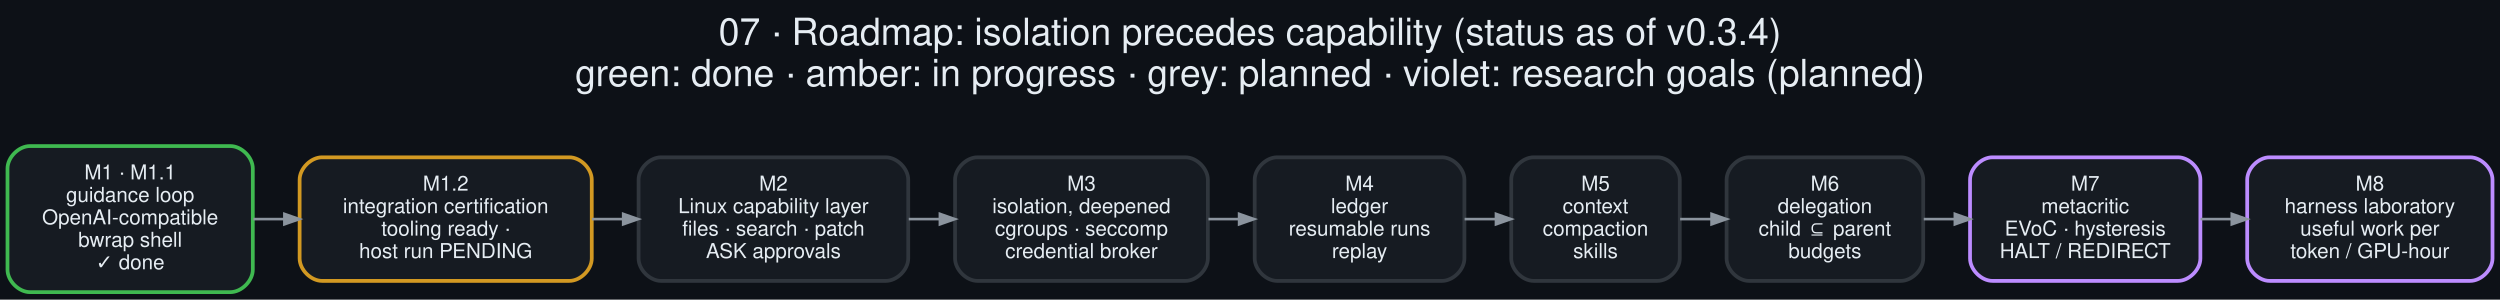
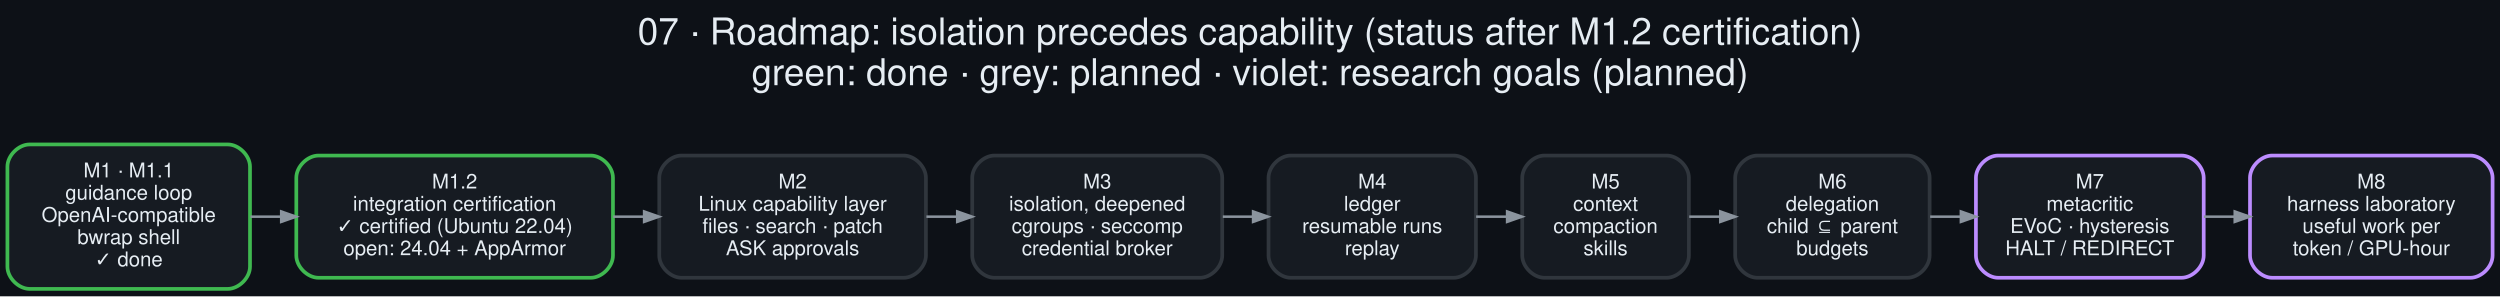
- <svg xmlns="http://www.w3.org/2000/svg" width="1335pt" height="160pt" viewBox="0.00 0.00 1335.00 160.00">
+ <svg xmlns="http://www.w3.org/2000/svg" width="1350pt" height="160pt" viewBox="0.00 0.00 1350.00 160.00">
  <g id="graph0" class="graph" transform="scale(1 1) rotate(0) translate(4 156)">
-     <polygon fill="#0d1117" stroke="transparent" points="-4,4 -4,-156 1331,-156 1331,4 -4,4" />
-     <text text-anchor="middle" x="663.5" y="-132" font-family="Helvetica,sans-Serif" font-size="20.00" fill="#e6edf3">07 · Roadmap: isolation precedes capability (status as of v0.3.4)</text>
-     <text text-anchor="middle" x="663.5" y="-110" font-family="Helvetica,sans-Serif" font-size="20.00" fill="#e6edf3">green: done · amber: in progress · grey: planned · violet: research goals (planned)</text>
-     <text text-anchor="middle" x="663.5" y="-88" font-family="Helvetica,sans-Serif" font-size="20.00" fill="#e6edf3"> </text>
+     <polygon fill="#0d1117" stroke="transparent" points="-4,4 -4,-156 1346,-156 1346,4 -4,4" />
+     <text text-anchor="middle" x="671" y="-132" font-family="Helvetica,sans-Serif" font-size="20.00" fill="#e6edf3">07 · Roadmap: isolation precedes capability (status after M1.2 certification)</text>
+     <text text-anchor="middle" x="671" y="-110" font-family="Helvetica,sans-Serif" font-size="20.00" fill="#e6edf3">green: done · grey: planned · violet: research goals (planned)</text>
+     <text text-anchor="middle" x="671" y="-88" font-family="Helvetica,sans-Serif" font-size="20.00" fill="#e6edf3"> </text>
    <g id="node1" class="node">
      <path fill="#161b22" stroke="#3fb950" stroke-width="2" d="M119,-78C119,-78 12,-78 12,-78 6,-78 0,-72 0,-66 0,-66 0,-12 0,-12 0,-6 6,0 12,0 12,0 119,0 119,0 125,0 131,-6 131,-12 131,-12 131,-66 131,-66 131,-72 125,-78 119,-78" />
      <text text-anchor="middle" x="65.5" y="-60.2" font-family="Helvetica,sans-Serif" font-size="11.00" fill="#e6edf3">M1 · M1.1</text>
      <text text-anchor="middle" x="65.5" y="-48.2" font-family="Helvetica,sans-Serif" font-size="11.00" fill="#e6edf3">guidance loop</text>
      <text text-anchor="middle" x="65.5" y="-36.2" font-family="Helvetica,sans-Serif" font-size="11.00" fill="#e6edf3">OpenAI-compatible</text>
      <text text-anchor="middle" x="65.5" y="-24.2" font-family="Helvetica,sans-Serif" font-size="11.00" fill="#e6edf3">bwrap shell</text>
      <text text-anchor="middle" x="65.5" y="-12.2" font-family="Helvetica,sans-Serif" font-size="11.00" fill="#e6edf3">✓ done</text>
    </g>
    <g id="node2" class="node">
-       <path fill="#161b22" stroke="#d29922" stroke-width="2" d="M300,-72C300,-72 168,-72 168,-72 162,-72 156,-66 156,-60 156,-60 156,-18 156,-18 156,-12 162,-6 168,-6 168,-6 300,-6 300,-6 306,-6 312,-12 312,-18 312,-18 312,-60 312,-60 312,-66 306,-72 300,-72" />
-       <text text-anchor="middle" x="234" y="-54.2" font-family="Helvetica,sans-Serif" font-size="11.00" fill="#e6edf3">M1.2</text>
-       <text text-anchor="middle" x="234" y="-42.2" font-family="Helvetica,sans-Serif" font-size="11.00" fill="#e6edf3">integration certification</text>
-       <text text-anchor="middle" x="234" y="-30.2" font-family="Helvetica,sans-Serif" font-size="11.00" fill="#e6edf3">tooling ready ·</text>
-       <text text-anchor="middle" x="234" y="-18.2" font-family="Helvetica,sans-Serif" font-size="11.00" fill="#e6edf3">host run PENDING</text>
+       <path fill="#161b22" stroke="#3fb950" stroke-width="2" d="M315,-72C315,-72 168,-72 168,-72 162,-72 156,-66 156,-60 156,-60 156,-18 156,-18 156,-12 162,-6 168,-6 168,-6 315,-6 315,-6 321,-6 327,-12 327,-18 327,-18 327,-60 327,-60 327,-66 321,-72 315,-72" />
+       <text text-anchor="middle" x="241.5" y="-54.2" font-family="Helvetica,sans-Serif" font-size="11.00" fill="#e6edf3">M1.2</text>
+       <text text-anchor="middle" x="241.5" y="-42.2" font-family="Helvetica,sans-Serif" font-size="11.00" fill="#e6edf3">integration certification</text>
+       <text text-anchor="middle" x="241.5" y="-30.2" font-family="Helvetica,sans-Serif" font-size="11.00" fill="#e6edf3">✓ certified (Ubuntu 22.04)</text>
+       <text text-anchor="middle" x="241.5" y="-18.2" font-family="Helvetica,sans-Serif" font-size="11.00" fill="#e6edf3">open: 24.04 + AppArmor</text>
    </g>
    <g id="edge1" class="edge">
-       <path fill="none" stroke="#8b949e" stroke-width="1.4" d="M131.35,-39C136.75,-39 142.26,-39 147.77,-39" />
+       <path fill="none" stroke="#8b949e" stroke-width="1.4" d="M131.29,-39C136.68,-39 142.19,-39 147.73,-39" />
      <polygon fill="#8b949e" stroke="#8b949e" stroke-width="1.4" points="147.86,-41.8 155.86,-39 147.86,-36.2 147.86,-41.8" />
    </g>
    <g id="node3" class="node">
-       <path fill="#161b22" stroke="#30363d" stroke-width="2" d="M469,-72C469,-72 349,-72 349,-72 343,-72 337,-66 337,-60 337,-60 337,-18 337,-18 337,-12 343,-6 349,-6 349,-6 469,-6 469,-6 475,-6 481,-12 481,-18 481,-18 481,-60 481,-60 481,-66 475,-72 469,-72" />
-       <text text-anchor="middle" x="409" y="-54.2" font-family="Helvetica,sans-Serif" font-size="11.00" fill="#e6edf3">M2</text>
-       <text text-anchor="middle" x="409" y="-42.2" font-family="Helvetica,sans-Serif" font-size="11.00" fill="#e6edf3">Linux capability layer</text>
-       <text text-anchor="middle" x="409" y="-30.2" font-family="Helvetica,sans-Serif" font-size="11.00" fill="#e6edf3">files · search · patch</text>
-       <text text-anchor="middle" x="409" y="-18.2" font-family="Helvetica,sans-Serif" font-size="11.00" fill="#e6edf3">ASK approvals</text>
+       <path fill="#161b22" stroke="#30363d" stroke-width="2" d="M484,-72C484,-72 364,-72 364,-72 358,-72 352,-66 352,-60 352,-60 352,-18 352,-18 352,-12 358,-6 364,-6 364,-6 484,-6 484,-6 490,-6 496,-12 496,-18 496,-18 496,-60 496,-60 496,-66 490,-72 484,-72" />
+       <text text-anchor="middle" x="424" y="-54.2" font-family="Helvetica,sans-Serif" font-size="11.00" fill="#e6edf3">M2</text>
+       <text text-anchor="middle" x="424" y="-42.2" font-family="Helvetica,sans-Serif" font-size="11.00" fill="#e6edf3">Linux capability layer</text>
+       <text text-anchor="middle" x="424" y="-30.2" font-family="Helvetica,sans-Serif" font-size="11.00" fill="#e6edf3">files · search · patch</text>
+       <text text-anchor="middle" x="424" y="-18.2" font-family="Helvetica,sans-Serif" font-size="11.00" fill="#e6edf3">ASK approvals</text>
    </g>
    <g id="edge2" class="edge">
-       <path fill="none" stroke="#8b949e" stroke-width="1.4" d="M312.14,-39C317.65,-39 323.21,-39 328.73,-39" />
-       <polygon fill="#8b949e" stroke="#8b949e" stroke-width="1.4" points="328.78,-41.8 336.78,-39 328.78,-36.2 328.78,-41.8" />
+       <path fill="none" stroke="#8b949e" stroke-width="1.4" d="M327.2,-39C332.74,-39 338.31,-39 343.82,-39" />
+       <polygon fill="#8b949e" stroke="#8b949e" stroke-width="1.4" points="343.84,-41.8 351.84,-39 343.84,-36.2 343.84,-41.8" />
    </g>
    <g id="node4" class="node">
-       <path fill="#161b22" stroke="#30363d" stroke-width="2" d="M629,-72C629,-72 518,-72 518,-72 512,-72 506,-66 506,-60 506,-60 506,-18 506,-18 506,-12 512,-6 518,-6 518,-6 629,-6 629,-6 635,-6 641,-12 641,-18 641,-18 641,-60 641,-60 641,-66 635,-72 629,-72" />
-       <text text-anchor="middle" x="573.5" y="-54.2" font-family="Helvetica,sans-Serif" font-size="11.00" fill="#e6edf3">M3</text>
-       <text text-anchor="middle" x="573.5" y="-42.2" font-family="Helvetica,sans-Serif" font-size="11.00" fill="#e6edf3">isolation, deepened</text>
-       <text text-anchor="middle" x="573.5" y="-30.2" font-family="Helvetica,sans-Serif" font-size="11.00" fill="#e6edf3">cgroups · seccomp</text>
-       <text text-anchor="middle" x="573.5" y="-18.2" font-family="Helvetica,sans-Serif" font-size="11.00" fill="#e6edf3">credential broker</text>
+       <path fill="#161b22" stroke="#30363d" stroke-width="2" d="M644,-72C644,-72 533,-72 533,-72 527,-72 521,-66 521,-60 521,-60 521,-18 521,-18 521,-12 527,-6 533,-6 533,-6 644,-6 644,-6 650,-6 656,-12 656,-18 656,-18 656,-60 656,-60 656,-66 650,-72 644,-72" />
+       <text text-anchor="middle" x="588.5" y="-54.2" font-family="Helvetica,sans-Serif" font-size="11.00" fill="#e6edf3">M3</text>
+       <text text-anchor="middle" x="588.5" y="-42.2" font-family="Helvetica,sans-Serif" font-size="11.00" fill="#e6edf3">isolation, deepened</text>
+       <text text-anchor="middle" x="588.5" y="-30.2" font-family="Helvetica,sans-Serif" font-size="11.00" fill="#e6edf3">cgroups · seccomp</text>
+       <text text-anchor="middle" x="588.5" y="-18.2" font-family="Helvetica,sans-Serif" font-size="11.00" fill="#e6edf3">credential broker</text>
    </g>
    <g id="edge3" class="edge">
-       <path fill="none" stroke="#8b949e" stroke-width="1.4" d="M481.27,-39C486.78,-39 492.34,-39 497.86,-39" />
-       <polygon fill="#8b949e" stroke="#8b949e" stroke-width="1.4" points="497.91,-41.8 505.91,-39 497.91,-36.2 497.91,-41.8" />
+       <path fill="none" stroke="#8b949e" stroke-width="1.4" d="M496.27,-39C501.78,-39 507.34,-39 512.86,-39" />
+       <polygon fill="#8b949e" stroke="#8b949e" stroke-width="1.4" points="512.91,-41.8 520.91,-39 512.91,-36.2 512.91,-41.8" />
    </g>
    <g id="node5" class="node">
-       <path fill="#161b22" stroke="#30363d" stroke-width="2" d="M766,-72C766,-72 678,-72 678,-72 672,-72 666,-66 666,-60 666,-60 666,-18 666,-18 666,-12 672,-6 678,-6 678,-6 766,-6 766,-6 772,-6 778,-12 778,-18 778,-18 778,-60 778,-60 778,-66 772,-72 766,-72" />
-       <text text-anchor="middle" x="722" y="-54.2" font-family="Helvetica,sans-Serif" font-size="11.00" fill="#e6edf3">M4</text>
-       <text text-anchor="middle" x="722" y="-42.2" font-family="Helvetica,sans-Serif" font-size="11.00" fill="#e6edf3">ledger</text>
-       <text text-anchor="middle" x="722" y="-30.2" font-family="Helvetica,sans-Serif" font-size="11.00" fill="#e6edf3">resumable runs</text>
-       <text text-anchor="middle" x="722" y="-18.2" font-family="Helvetica,sans-Serif" font-size="11.00" fill="#e6edf3">replay</text>
+       <path fill="#161b22" stroke="#30363d" stroke-width="2" d="M781,-72C781,-72 693,-72 693,-72 687,-72 681,-66 681,-60 681,-60 681,-18 681,-18 681,-12 687,-6 693,-6 693,-6 781,-6 781,-6 787,-6 793,-12 793,-18 793,-18 793,-60 793,-60 793,-66 787,-72 781,-72" />
+       <text text-anchor="middle" x="737" y="-54.2" font-family="Helvetica,sans-Serif" font-size="11.00" fill="#e6edf3">M4</text>
+       <text text-anchor="middle" x="737" y="-42.2" font-family="Helvetica,sans-Serif" font-size="11.00" fill="#e6edf3">ledger</text>
+       <text text-anchor="middle" x="737" y="-30.2" font-family="Helvetica,sans-Serif" font-size="11.00" fill="#e6edf3">resumable runs</text>
+       <text text-anchor="middle" x="737" y="-18.2" font-family="Helvetica,sans-Serif" font-size="11.00" fill="#e6edf3">replay</text>
    </g>
    <g id="edge4" class="edge">
-       <path fill="none" stroke="#8b949e" stroke-width="1.4" d="M641.32,-39C646.67,-39 652.06,-39 657.39,-39" />
-       <polygon fill="#8b949e" stroke="#8b949e" stroke-width="1.4" points="657.68,-41.8 665.68,-39 657.68,-36.2 657.68,-41.8" />
+       <path fill="none" stroke="#8b949e" stroke-width="1.4" d="M656.32,-39C661.67,-39 667.06,-39 672.39,-39" />
+       <polygon fill="#8b949e" stroke="#8b949e" stroke-width="1.4" points="672.68,-41.8 680.68,-39 672.68,-36.2 672.68,-41.8" />
    </g>
    <g id="node6" class="node">
-       <path fill="#161b22" stroke="#30363d" stroke-width="2" d="M881,-72C881,-72 815,-72 815,-72 809,-72 803,-66 803,-60 803,-60 803,-18 803,-18 803,-12 809,-6 815,-6 815,-6 881,-6 881,-6 887,-6 893,-12 893,-18 893,-18 893,-60 893,-60 893,-66 887,-72 881,-72" />
-       <text text-anchor="middle" x="848" y="-54.2" font-family="Helvetica,sans-Serif" font-size="11.00" fill="#e6edf3">M5</text>
-       <text text-anchor="middle" x="848" y="-42.2" font-family="Helvetica,sans-Serif" font-size="11.00" fill="#e6edf3">context</text>
-       <text text-anchor="middle" x="848" y="-30.2" font-family="Helvetica,sans-Serif" font-size="11.00" fill="#e6edf3">compaction</text>
-       <text text-anchor="middle" x="848" y="-18.2" font-family="Helvetica,sans-Serif" font-size="11.00" fill="#e6edf3">skills</text>
+       <path fill="#161b22" stroke="#30363d" stroke-width="2" d="M896,-72C896,-72 830,-72 830,-72 824,-72 818,-66 818,-60 818,-60 818,-18 818,-18 818,-12 824,-6 830,-6 830,-6 896,-6 896,-6 902,-6 908,-12 908,-18 908,-18 908,-60 908,-60 908,-66 902,-72 896,-72" />
+       <text text-anchor="middle" x="863" y="-54.2" font-family="Helvetica,sans-Serif" font-size="11.00" fill="#e6edf3">M5</text>
+       <text text-anchor="middle" x="863" y="-42.2" font-family="Helvetica,sans-Serif" font-size="11.00" fill="#e6edf3">context</text>
+       <text text-anchor="middle" x="863" y="-30.2" font-family="Helvetica,sans-Serif" font-size="11.00" fill="#e6edf3">compaction</text>
+       <text text-anchor="middle" x="863" y="-18.2" font-family="Helvetica,sans-Serif" font-size="11.00" fill="#e6edf3">skills</text>
    </g>
    <g id="edge5" class="edge">
-       <path fill="none" stroke="#8b949e" stroke-width="1.4" d="M778.11,-39C783.67,-39 789.31,-39 794.84,-39" />
-       <polygon fill="#8b949e" stroke="#8b949e" stroke-width="1.4" points="794.85,-41.8 802.85,-39 794.85,-36.2 794.85,-41.8" />
+       <path fill="none" stroke="#8b949e" stroke-width="1.4" d="M793.11,-39C798.67,-39 804.31,-39 809.84,-39" />
+       <polygon fill="#8b949e" stroke="#8b949e" stroke-width="1.4" points="809.85,-41.8 817.85,-39 809.85,-36.2 809.85,-41.8" />
    </g>
    <g id="node7" class="node">
-       <path fill="#161b22" stroke="#30363d" stroke-width="2" d="M1011,-72C1011,-72 930,-72 930,-72 924,-72 918,-66 918,-60 918,-60 918,-18 918,-18 918,-12 924,-6 930,-6 930,-6 1011,-6 1011,-6 1017,-6 1023,-12 1023,-18 1023,-18 1023,-60 1023,-60 1023,-66 1017,-72 1011,-72" />
-       <text text-anchor="middle" x="970.5" y="-54.2" font-family="Helvetica,sans-Serif" font-size="11.00" fill="#e6edf3">M6</text>
-       <text text-anchor="middle" x="970.5" y="-42.2" font-family="Helvetica,sans-Serif" font-size="11.00" fill="#e6edf3">delegation</text>
-       <text text-anchor="middle" x="970.5" y="-30.2" font-family="Helvetica,sans-Serif" font-size="11.00" fill="#e6edf3">child ⊆ parent</text>
-       <text text-anchor="middle" x="970.5" y="-18.2" font-family="Helvetica,sans-Serif" font-size="11.00" fill="#e6edf3">budgets</text>
+       <path fill="#161b22" stroke="#30363d" stroke-width="2" d="M1026,-72C1026,-72 945,-72 945,-72 939,-72 933,-66 933,-60 933,-60 933,-18 933,-18 933,-12 939,-6 945,-6 945,-6 1026,-6 1026,-6 1032,-6 1038,-12 1038,-18 1038,-18 1038,-60 1038,-60 1038,-66 1032,-72 1026,-72" />
+       <text text-anchor="middle" x="985.5" y="-54.2" font-family="Helvetica,sans-Serif" font-size="11.00" fill="#e6edf3">M6</text>
+       <text text-anchor="middle" x="985.5" y="-42.2" font-family="Helvetica,sans-Serif" font-size="11.00" fill="#e6edf3">delegation</text>
+       <text text-anchor="middle" x="985.5" y="-30.2" font-family="Helvetica,sans-Serif" font-size="11.00" fill="#e6edf3">child ⊆ parent</text>
+       <text text-anchor="middle" x="985.5" y="-18.2" font-family="Helvetica,sans-Serif" font-size="11.00" fill="#e6edf3">budgets</text>
    </g>
    <g id="edge6" class="edge">
-       <path fill="none" stroke="#8b949e" stroke-width="1.4" d="M893.19,-39C898.6,-39 904.2,-39 909.8,-39" />
-       <polygon fill="#8b949e" stroke="#8b949e" stroke-width="1.4" points="909.97,-41.8 917.97,-39 909.97,-36.2 909.97,-41.8" />
+       <path fill="none" stroke="#8b949e" stroke-width="1.4" d="M908.19,-39C913.6,-39 919.2,-39 924.8,-39" />
+       <polygon fill="#8b949e" stroke="#8b949e" stroke-width="1.4" points="924.97,-41.8 932.97,-39 924.97,-36.2 924.97,-41.8" />
    </g>
    <g id="node8" class="node">
-       <path fill="#161b22" stroke="#bc8cff" stroke-width="2" d="M1159,-72C1159,-72 1060,-72 1060,-72 1054,-72 1048,-66 1048,-60 1048,-60 1048,-18 1048,-18 1048,-12 1054,-6 1060,-6 1060,-6 1159,-6 1159,-6 1165,-6 1171,-12 1171,-18 1171,-18 1171,-60 1171,-60 1171,-66 1165,-72 1159,-72" />
-       <text text-anchor="middle" x="1109.5" y="-54.2" font-family="Helvetica,sans-Serif" font-size="11.00" fill="#e6edf3">M7</text>
-       <text text-anchor="middle" x="1109.5" y="-42.2" font-family="Helvetica,sans-Serif" font-size="11.00" fill="#e6edf3">metacritic</text>
-       <text text-anchor="middle" x="1109.5" y="-30.2" font-family="Helvetica,sans-Serif" font-size="11.00" fill="#e6edf3">EVoC · hysteresis</text>
-       <text text-anchor="middle" x="1109.5" y="-18.2" font-family="Helvetica,sans-Serif" font-size="11.00" fill="#e6edf3">HALT / REDIRECT</text>
+       <path fill="#161b22" stroke="#bc8cff" stroke-width="2" d="M1174,-72C1174,-72 1075,-72 1075,-72 1069,-72 1063,-66 1063,-60 1063,-60 1063,-18 1063,-18 1063,-12 1069,-6 1075,-6 1075,-6 1174,-6 1174,-6 1180,-6 1186,-12 1186,-18 1186,-18 1186,-60 1186,-60 1186,-66 1180,-72 1174,-72" />
+       <text text-anchor="middle" x="1124.5" y="-54.2" font-family="Helvetica,sans-Serif" font-size="11.00" fill="#e6edf3">M7</text>
+       <text text-anchor="middle" x="1124.5" y="-42.2" font-family="Helvetica,sans-Serif" font-size="11.00" fill="#e6edf3">metacritic</text>
+       <text text-anchor="middle" x="1124.5" y="-30.2" font-family="Helvetica,sans-Serif" font-size="11.00" fill="#e6edf3">EVoC · hysteresis</text>
+       <text text-anchor="middle" x="1124.5" y="-18.2" font-family="Helvetica,sans-Serif" font-size="11.00" fill="#e6edf3">HALT / REDIRECT</text>
    </g>
    <g id="edge7" class="edge">
-       <path fill="none" stroke="#8b949e" stroke-width="1.4" d="M1023.29,-39C1028.69,-39 1034.23,-39 1039.78,-39" />
-       <polygon fill="#8b949e" stroke="#8b949e" stroke-width="1.4" points="1039.89,-41.8 1047.89,-39 1039.89,-36.2 1039.89,-41.8" />
+       <path fill="none" stroke="#8b949e" stroke-width="1.4" d="M1038.29,-39C1043.69,-39 1049.23,-39 1054.78,-39" />
+       <polygon fill="#8b949e" stroke="#8b949e" stroke-width="1.4" points="1054.89,-41.8 1062.89,-39 1054.89,-36.2 1054.89,-41.8" />
    </g>
    <g id="node9" class="node">
-       <path fill="#161b22" stroke="#bc8cff" stroke-width="2" d="M1315,-72C1315,-72 1208,-72 1208,-72 1202,-72 1196,-66 1196,-60 1196,-60 1196,-18 1196,-18 1196,-12 1202,-6 1208,-6 1208,-6 1315,-6 1315,-6 1321,-6 1327,-12 1327,-18 1327,-18 1327,-60 1327,-60 1327,-66 1321,-72 1315,-72" />
-       <text text-anchor="middle" x="1261.5" y="-54.2" font-family="Helvetica,sans-Serif" font-size="11.00" fill="#e6edf3">M8</text>
-       <text text-anchor="middle" x="1261.5" y="-42.2" font-family="Helvetica,sans-Serif" font-size="11.00" fill="#e6edf3">harness laboratory</text>
-       <text text-anchor="middle" x="1261.5" y="-30.2" font-family="Helvetica,sans-Serif" font-size="11.00" fill="#e6edf3">useful work per</text>
-       <text text-anchor="middle" x="1261.5" y="-18.2" font-family="Helvetica,sans-Serif" font-size="11.00" fill="#e6edf3">token / GPU-hour</text>
+       <path fill="#161b22" stroke="#bc8cff" stroke-width="2" d="M1330,-72C1330,-72 1223,-72 1223,-72 1217,-72 1211,-66 1211,-60 1211,-60 1211,-18 1211,-18 1211,-12 1217,-6 1223,-6 1223,-6 1330,-6 1330,-6 1336,-6 1342,-12 1342,-18 1342,-18 1342,-60 1342,-60 1342,-66 1336,-72 1330,-72" />
+       <text text-anchor="middle" x="1276.5" y="-54.2" font-family="Helvetica,sans-Serif" font-size="11.00" fill="#e6edf3">M8</text>
+       <text text-anchor="middle" x="1276.5" y="-42.2" font-family="Helvetica,sans-Serif" font-size="11.00" fill="#e6edf3">harness laboratory</text>
+       <text text-anchor="middle" x="1276.5" y="-30.2" font-family="Helvetica,sans-Serif" font-size="11.00" fill="#e6edf3">useful work per</text>
+       <text text-anchor="middle" x="1276.5" y="-18.2" font-family="Helvetica,sans-Serif" font-size="11.00" fill="#e6edf3">token / GPU-hour</text>
    </g>
    <g id="edge8" class="edge">
-       <path fill="none" stroke="#8b949e" stroke-width="1.4" d="M1171.08,-39C1176.54,-39 1182.11,-39 1187.66,-39" />
-       <polygon fill="#8b949e" stroke="#8b949e" stroke-width="1.4" points="1187.77,-41.8 1195.77,-39 1187.77,-36.2 1187.77,-41.8" />
+       <path fill="none" stroke="#8b949e" stroke-width="1.4" d="M1186.08,-39C1191.54,-39 1197.11,-39 1202.66,-39" />
+       <polygon fill="#8b949e" stroke="#8b949e" stroke-width="1.4" points="1202.77,-41.8 1210.77,-39 1202.77,-36.2 1202.77,-41.8" />
    </g>
  </g>
</svg>
